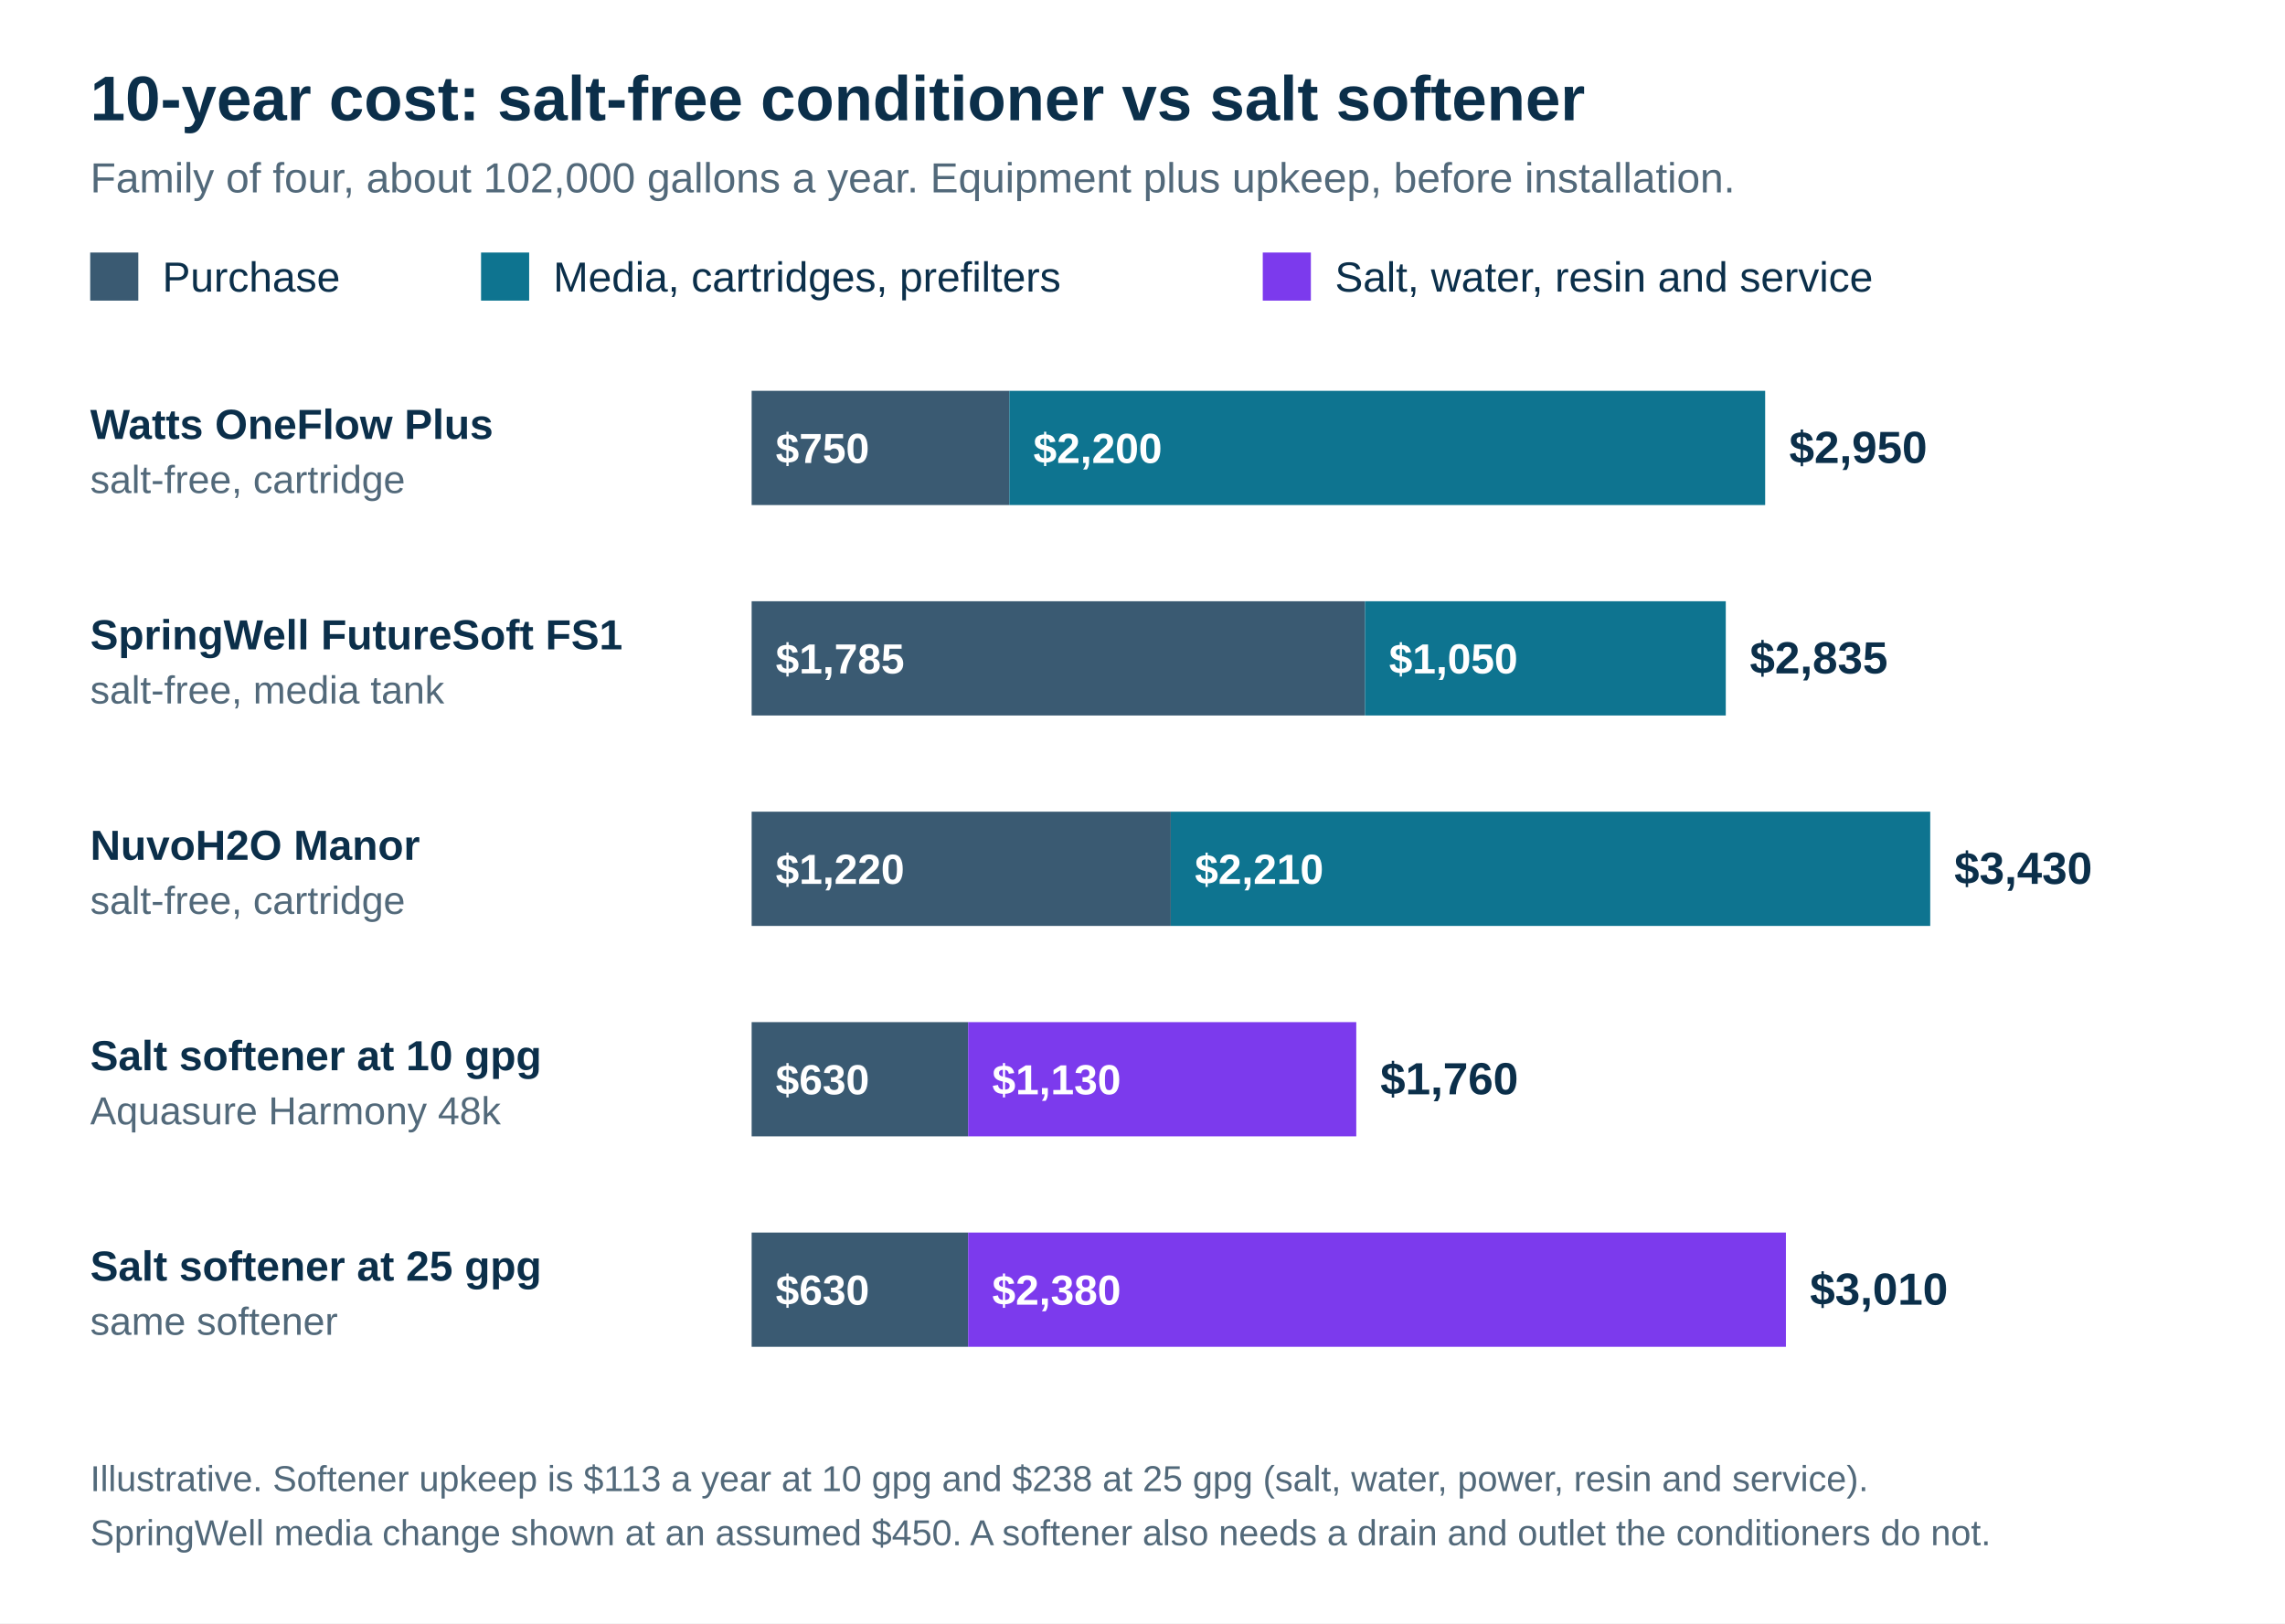
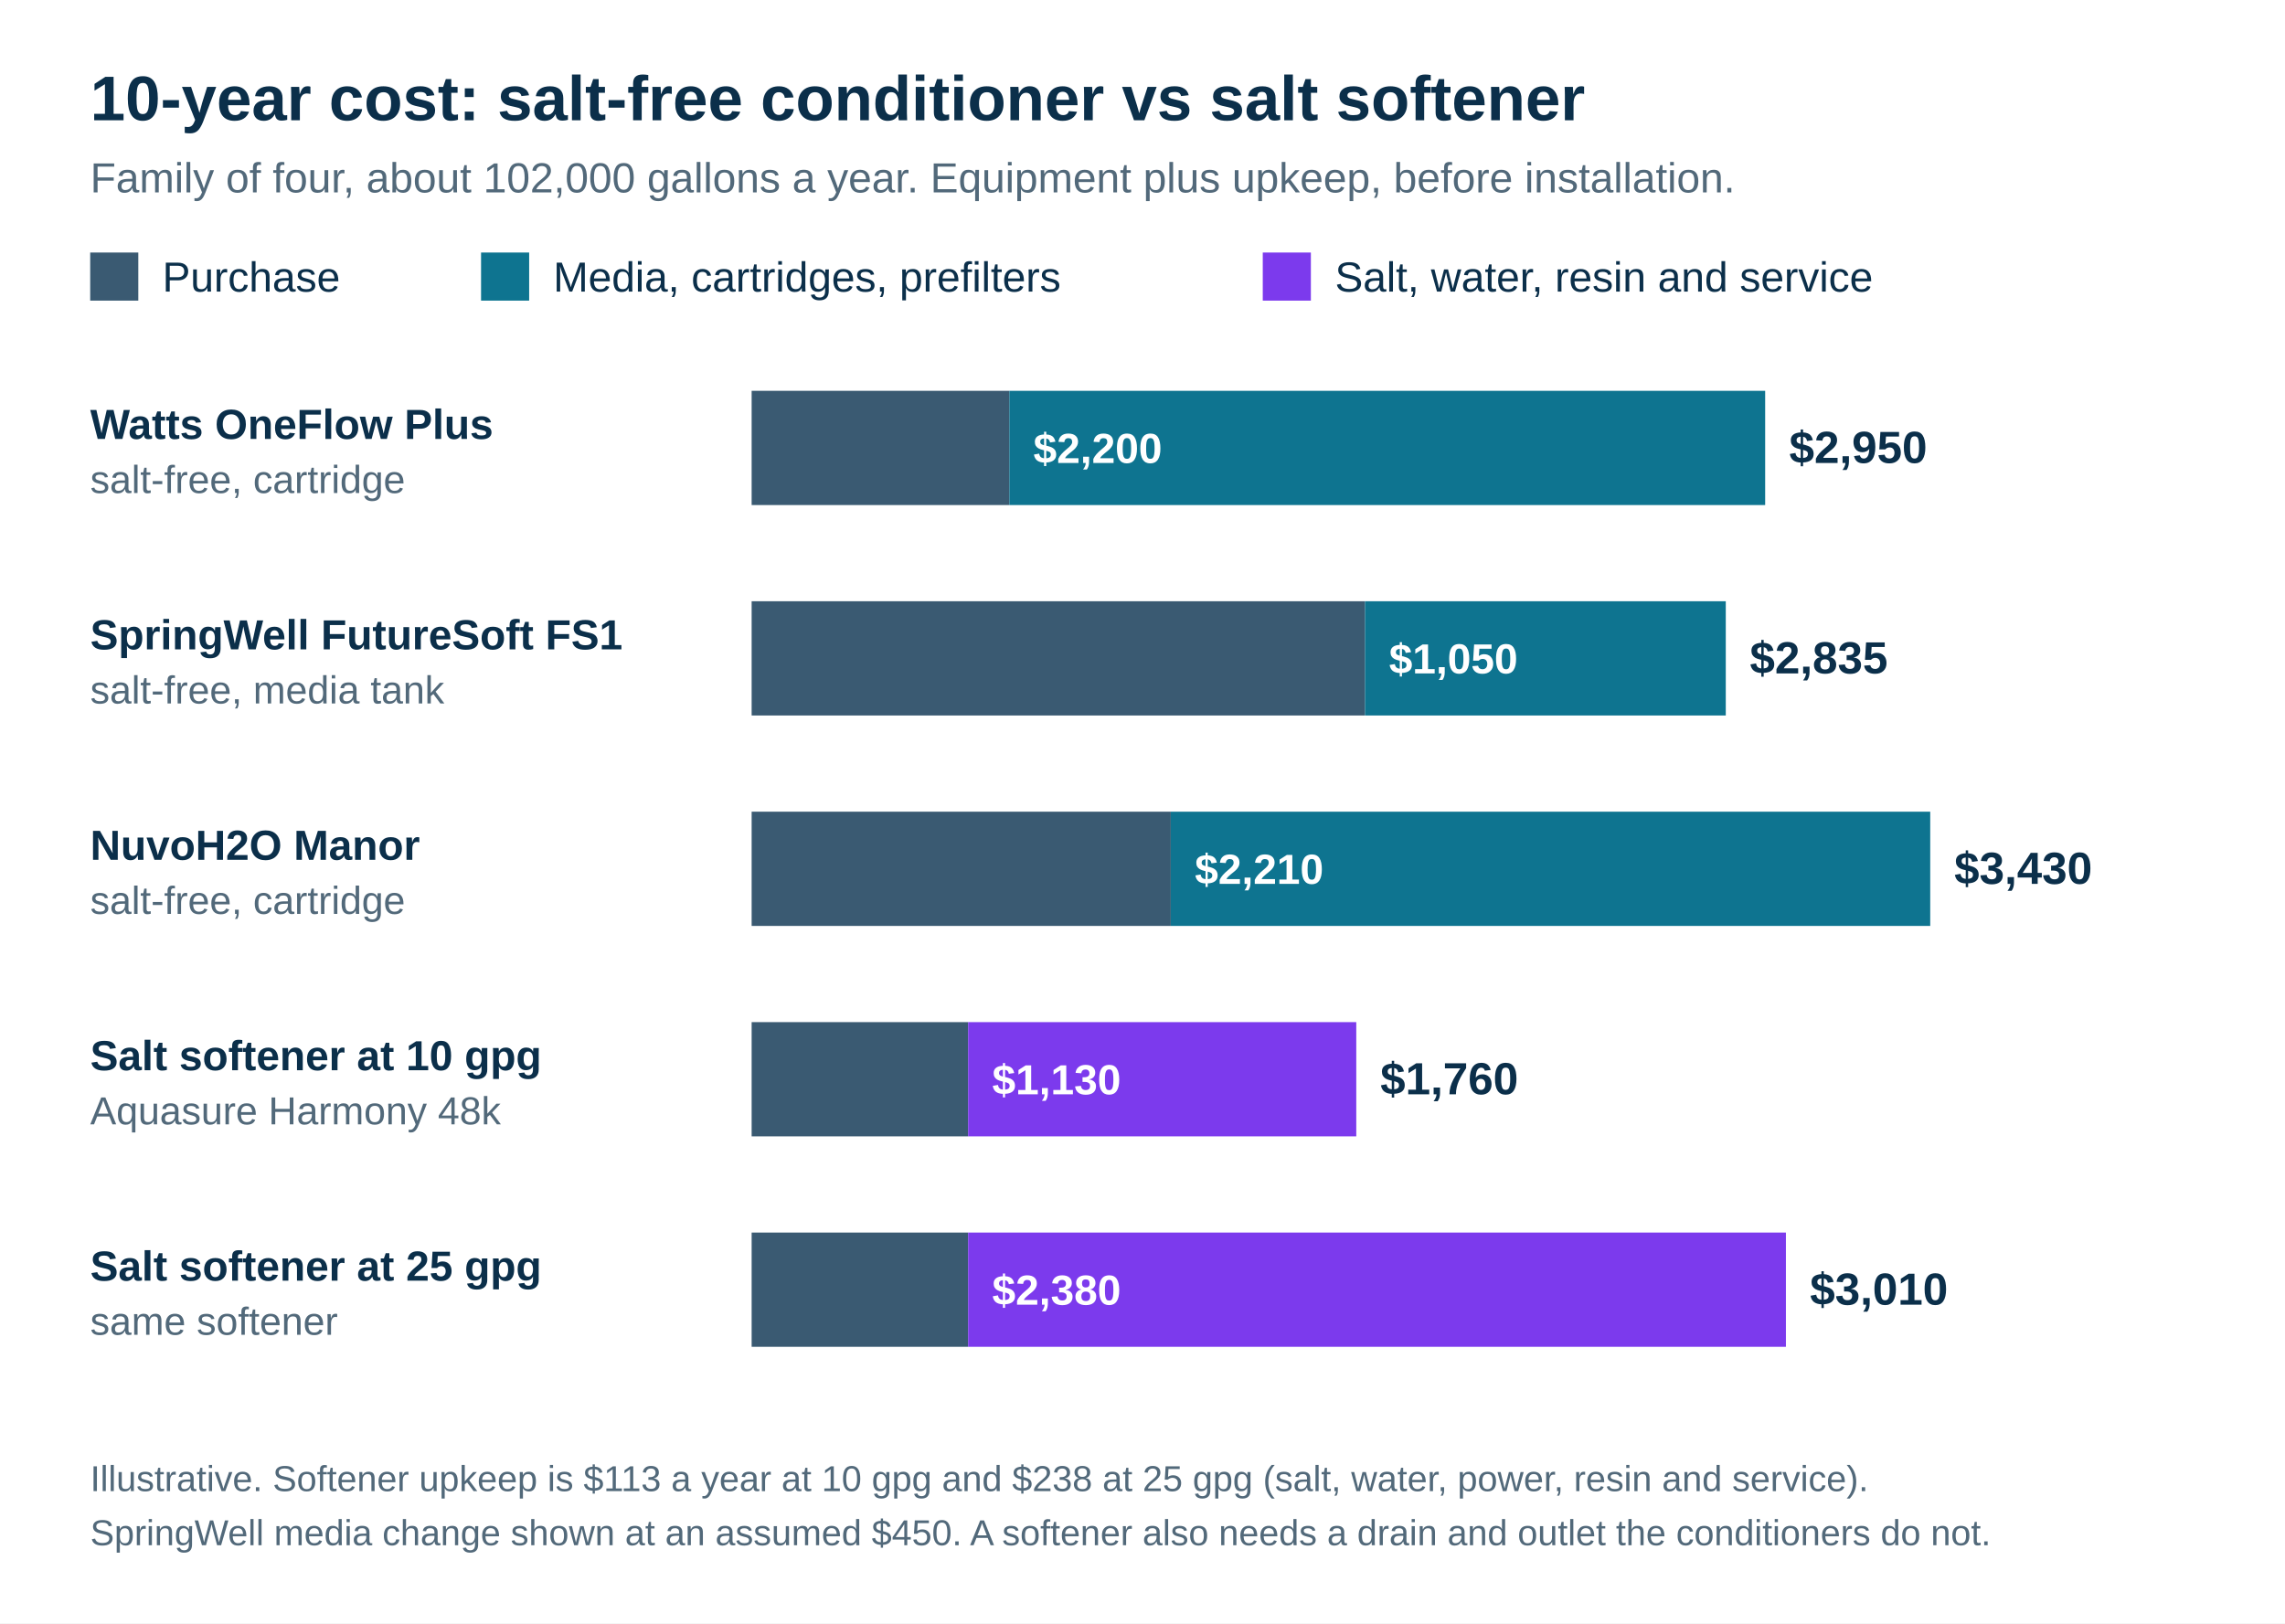
<svg xmlns="http://www.w3.org/2000/svg" viewBox="0 0 760 540" width="760" height="540" role="img" aria-labelledby="sfc-title sfc-desc">
  <rect width="760" height="540" fill="#ffffff" />
  <text x="30" y="40" font-family="Arial, Helvetica, sans-serif" font-size="21" font-weight="bold" fill="#0b2f4a">10-year cost: salt-free conditioner vs salt softener</text>
  <text x="30" y="64" font-family="Arial, Helvetica, sans-serif" font-size="14" fill="#52697a">Family of four, about 102,000 gallons a year. Equipment plus upkeep, before installation.</text>
  <rect x="30" y="84" width="16" height="16" fill="#3a5a72" />
  <text x="54" y="97" font-family="Arial, Helvetica, sans-serif" font-size="14" fill="#0b2f4a">Purchase</text>
  <rect x="160" y="84" width="16" height="16" fill="#0e7490" />
  <text x="184" y="97" font-family="Arial, Helvetica, sans-serif" font-size="14" fill="#0b2f4a">Media, cartridges, prefilters</text>
  <rect x="420" y="84" width="16" height="16" fill="#7c3aed" />
  <text x="444" y="97" font-family="Arial, Helvetica, sans-serif" font-size="14" fill="#0b2f4a">Salt, water, resin and service</text>
  <text x="30" y="146" font-family="Arial, Helvetica, sans-serif" font-size="14" font-weight="bold" fill="#0b2f4a">Watts OneFlow Plus</text>
  <text x="30" y="164" font-family="Arial, Helvetica, sans-serif" font-size="13" fill="#52697a">salt-free, cartridge</text>
  <rect class="box" x="250" y="130" width="85.7" height="38" fill="#3a5a72" />
-   <text x="258" y="154" font-family="Arial, Helvetica, sans-serif" font-size="14" font-weight="bold" fill="#ffffff">$750</text>
  <rect class="box" x="335.7" y="130" width="251.4" height="38" fill="#0e7490" />
  <text x="343.7" y="154" font-family="Arial, Helvetica, sans-serif" font-size="14" font-weight="bold" fill="#ffffff">$2,200</text>
  <text x="595.1" y="154" font-family="Arial, Helvetica, sans-serif" font-size="15" font-weight="bold" fill="#0b2f4a">$2,950</text>
  <text x="30" y="216" font-family="Arial, Helvetica, sans-serif" font-size="14" font-weight="bold" fill="#0b2f4a">SpringWell FutureSoft FS1</text>
  <text x="30" y="234" font-family="Arial, Helvetica, sans-serif" font-size="13" fill="#52697a">salt-free, media tank</text>
  <rect class="box" x="250" y="200" width="204.0" height="38" fill="#3a5a72" />
-   <text x="258" y="224" font-family="Arial, Helvetica, sans-serif" font-size="14" font-weight="bold" fill="#ffffff">$1,785</text>
  <rect class="box" x="454.0" y="200" width="120.0" height="38" fill="#0e7490" />
  <text x="462.0" y="224" font-family="Arial, Helvetica, sans-serif" font-size="14" font-weight="bold" fill="#ffffff">$1,050</text>
  <text x="582.0" y="224" font-family="Arial, Helvetica, sans-serif" font-size="15" font-weight="bold" fill="#0b2f4a">$2,835</text>
  <text x="30" y="286" font-family="Arial, Helvetica, sans-serif" font-size="14" font-weight="bold" fill="#0b2f4a">NuvoH2O Manor</text>
  <text x="30" y="304" font-family="Arial, Helvetica, sans-serif" font-size="13" fill="#52697a">salt-free, cartridge</text>
  <rect class="box" x="250" y="270" width="139.4" height="38" fill="#3a5a72" />
-   <text x="258" y="294" font-family="Arial, Helvetica, sans-serif" font-size="14" font-weight="bold" fill="#ffffff">$1,220</text>
  <rect class="box" x="389.4" y="270" width="252.6" height="38" fill="#0e7490" />
  <text x="397.4" y="294" font-family="Arial, Helvetica, sans-serif" font-size="14" font-weight="bold" fill="#ffffff">$2,210</text>
  <text x="650.0" y="294" font-family="Arial, Helvetica, sans-serif" font-size="15" font-weight="bold" fill="#0b2f4a">$3,430</text>
  <text x="30" y="356" font-family="Arial, Helvetica, sans-serif" font-size="14" font-weight="bold" fill="#0b2f4a">Salt softener at 10 gpg</text>
  <text x="30" y="374" font-family="Arial, Helvetica, sans-serif" font-size="13" fill="#52697a">Aquasure Harmony 48k</text>
  <rect class="box" x="250" y="340" width="72.0" height="38" fill="#3a5a72" />
-   <text x="258" y="364" font-family="Arial, Helvetica, sans-serif" font-size="14" font-weight="bold" fill="#ffffff">$630</text>
  <rect class="box" x="322.0" y="340" width="129.1" height="38" fill="#7c3aed" />
  <text x="330.0" y="364" font-family="Arial, Helvetica, sans-serif" font-size="14" font-weight="bold" fill="#ffffff">$1,130</text>
  <text x="459.1" y="364" font-family="Arial, Helvetica, sans-serif" font-size="15" font-weight="bold" fill="#0b2f4a">$1,760</text>
  <text x="30" y="426" font-family="Arial, Helvetica, sans-serif" font-size="14" font-weight="bold" fill="#0b2f4a">Salt softener at 25 gpg</text>
  <text x="30" y="444" font-family="Arial, Helvetica, sans-serif" font-size="13" fill="#52697a">same softener</text>
  <rect class="box" x="250" y="410" width="72.0" height="38" fill="#3a5a72" />
-   <text x="258" y="434" font-family="Arial, Helvetica, sans-serif" font-size="14" font-weight="bold" fill="#ffffff">$630</text>
  <rect class="box" x="322.0" y="410" width="272.0" height="38" fill="#7c3aed" />
  <text x="330.0" y="434" font-family="Arial, Helvetica, sans-serif" font-size="14" font-weight="bold" fill="#ffffff">$2,380</text>
  <text x="602.0" y="434" font-family="Arial, Helvetica, sans-serif" font-size="15" font-weight="bold" fill="#0b2f4a">$3,010</text>
  <text x="30" y="496" font-family="Arial, Helvetica, sans-serif" font-size="12" fill="#52697a">Illustrative. Softener upkeep is $113 a year at 10 gpg and $238 at 25 gpg (salt, water, power, resin and service).</text>
  <text x="30" y="514" font-family="Arial, Helvetica, sans-serif" font-size="12" fill="#52697a">SpringWell media change shown at an assumed $450. A softener also needs a drain and outlet the conditioners do not.</text>
</svg>
